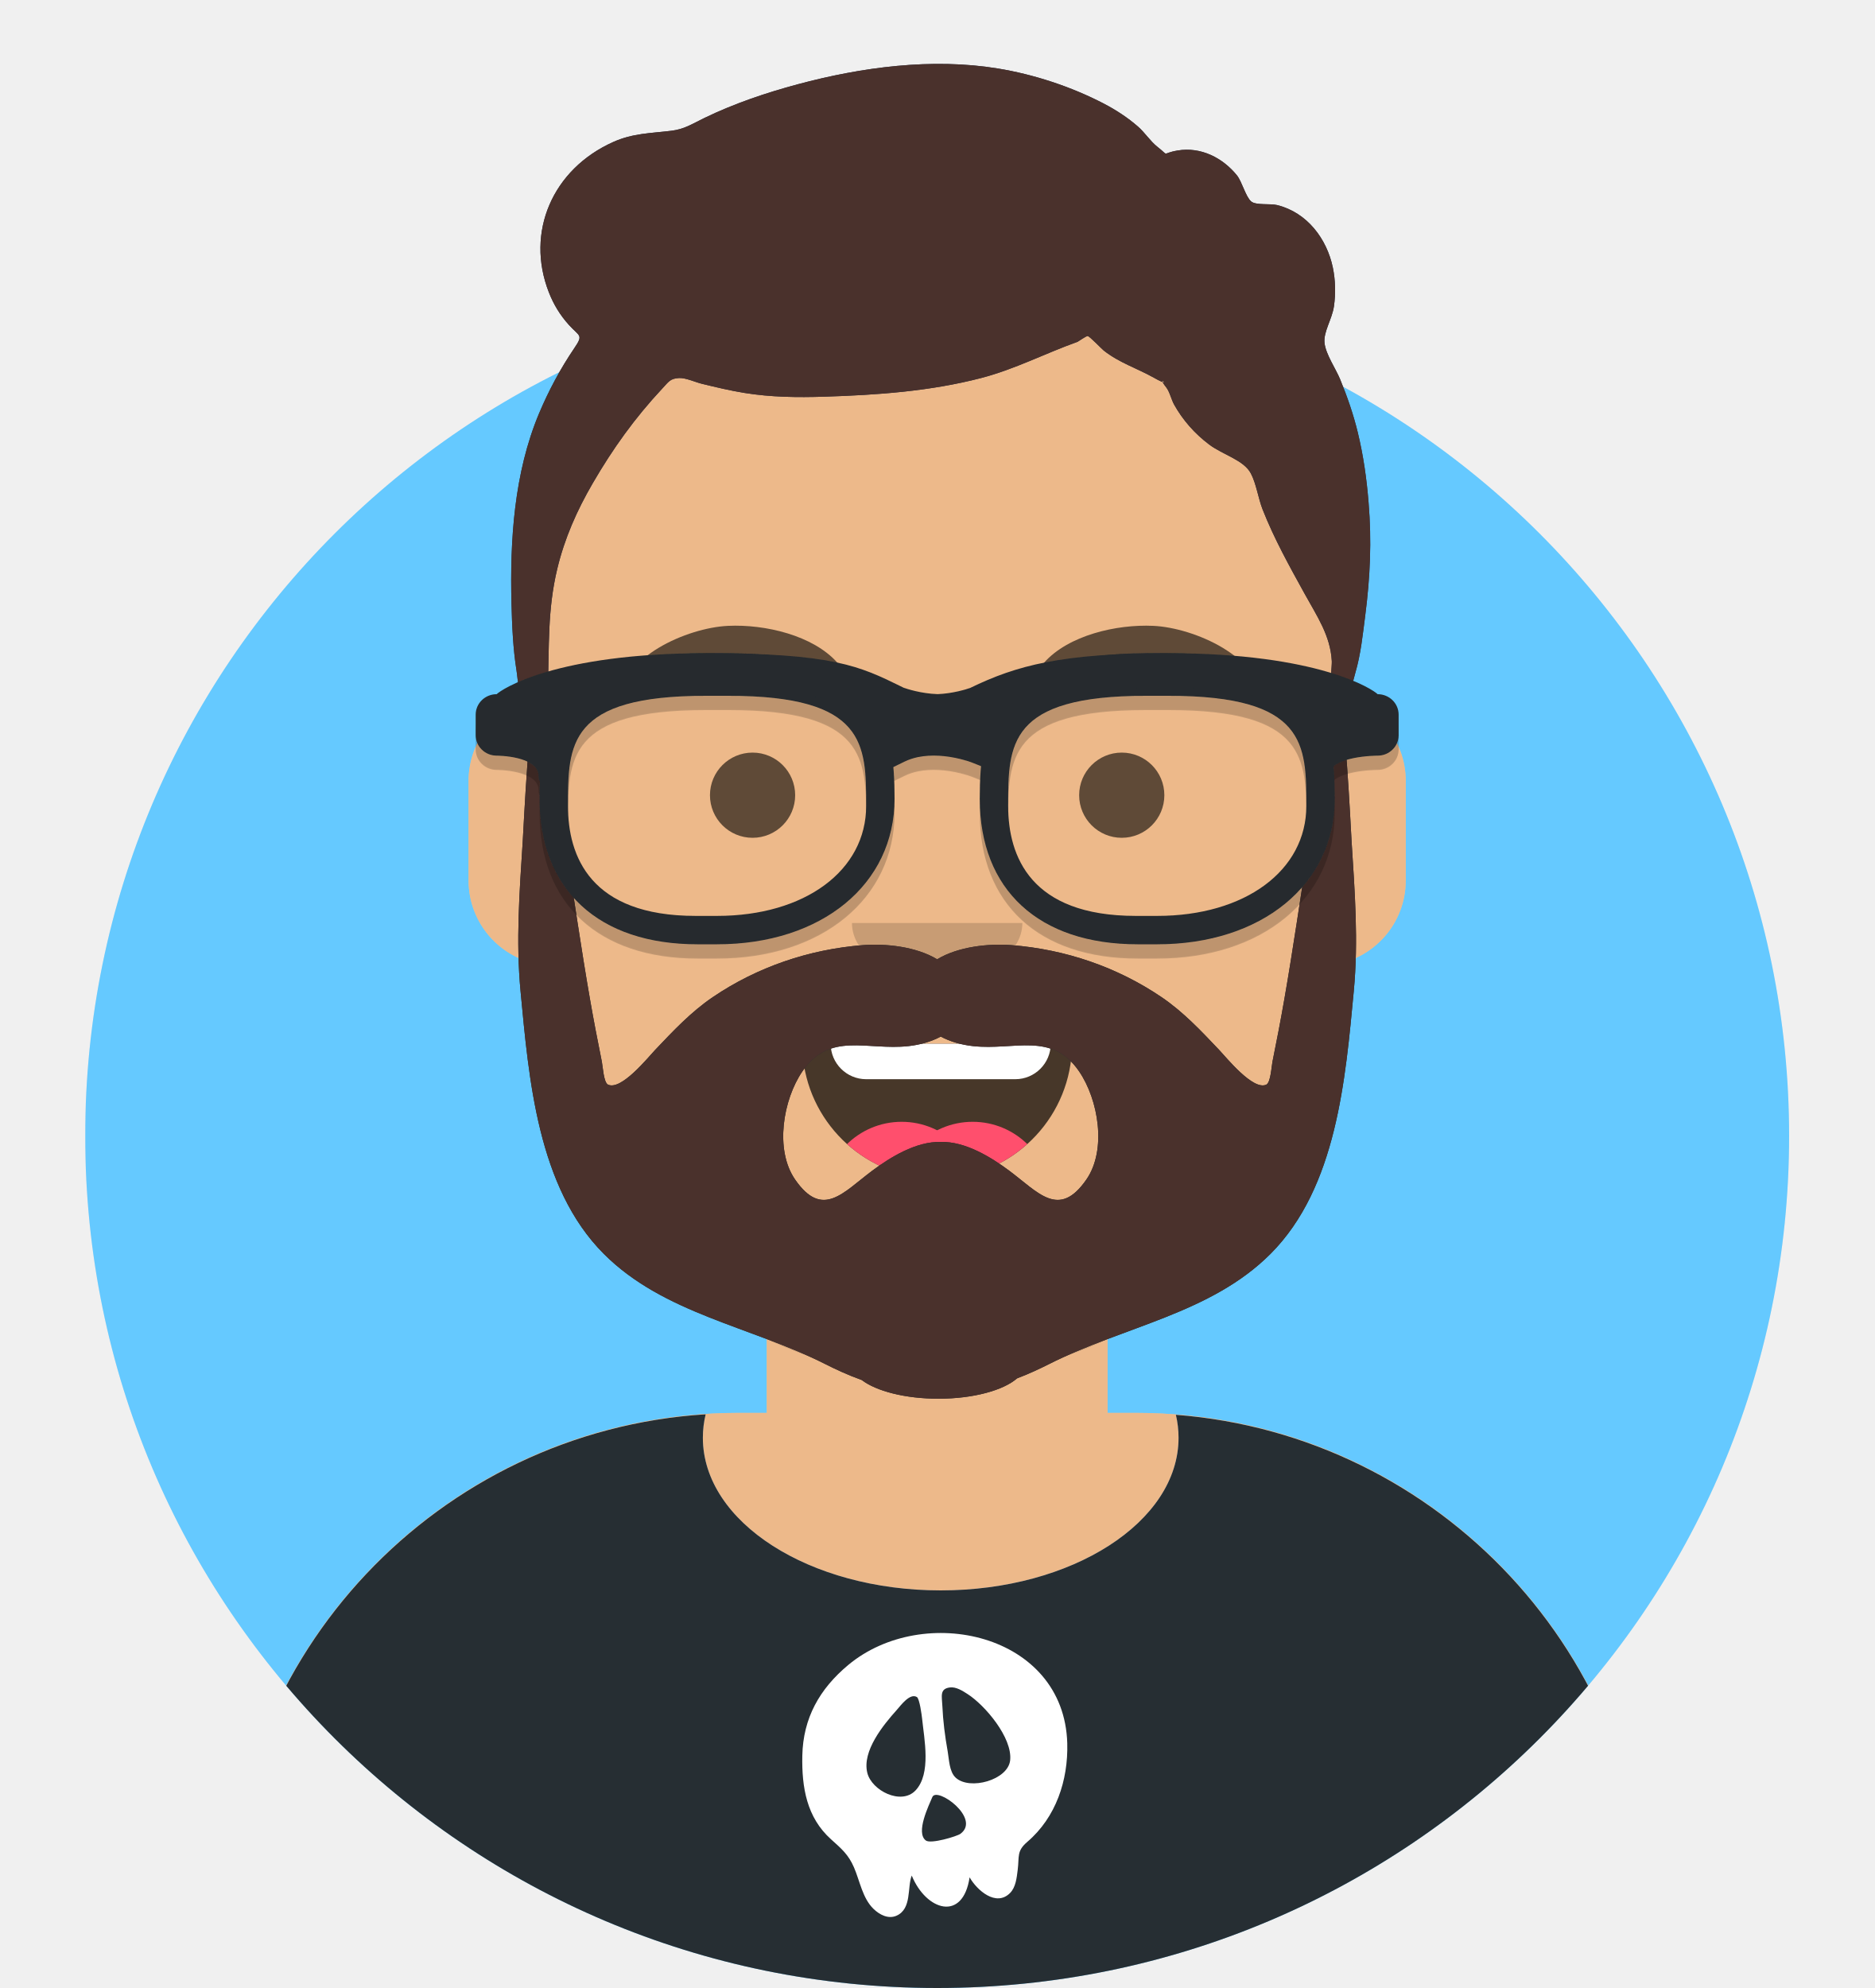
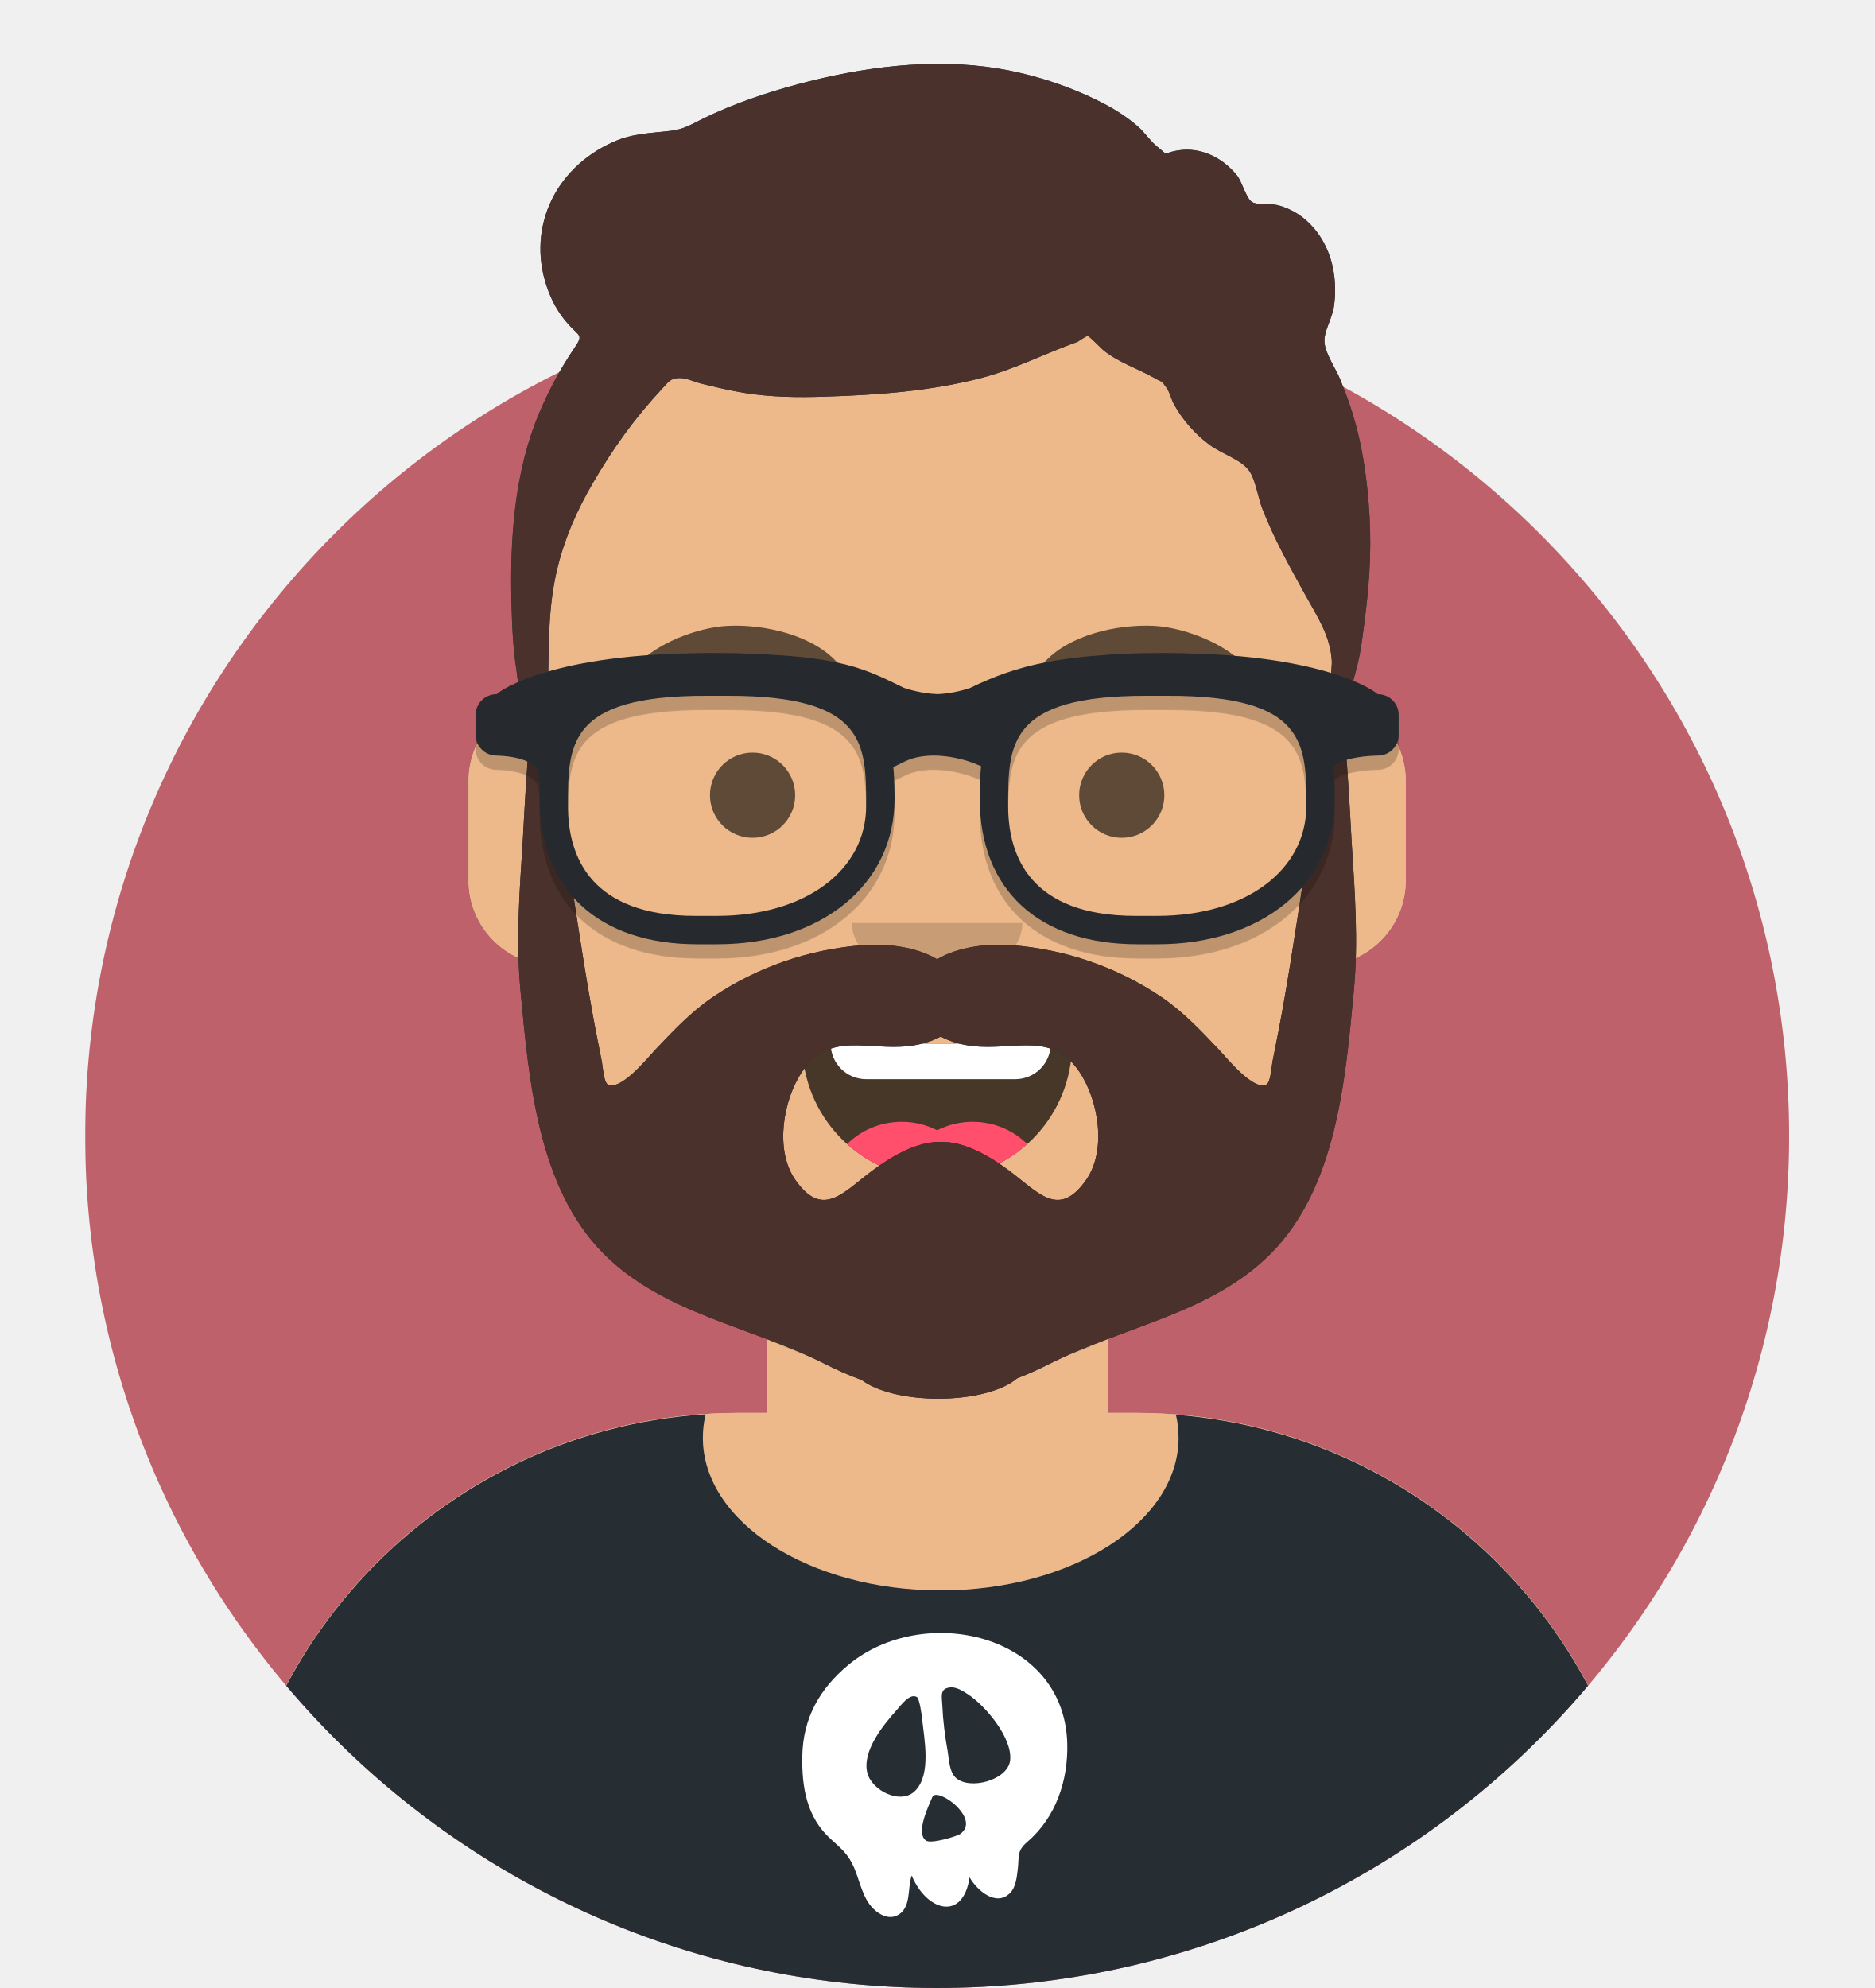
<svg xmlns="http://www.w3.org/2000/svg" xmlns:xlink="http://www.w3.org/1999/xlink" width="264px" height="280px" viewBox="0 0 264 280" version="1.1">
  <defs>
    <circle id="path-1" cx="120" cy="120" r="120" />
    <path d="M12,160 C12,226.274 65.726,280 132,280 C198.274,280 252,226.274 252,160 L264,160 L264,-1.42108547e-14 L-3.19744231e-14,-1.42108547e-14 L-3.19744231e-14,160 L12,160 Z" id="path-3" />
    <path d="M124,144.611 L124,163 L128,163 L128,163 C167.765,163 200,195.235 200,235 L200,244 L0,244 L0,235 C-4.86974701e-15,195.235 32.235,163 72,163 L72,163 L76,163 L76,144.611 C58.763,136.422 46.372,119.687 44.305,99.881 C38.48,99.058 34,94.052 34,88 L34,74 C34,68.054 38.325,63.118 44,62.166 L44,56 L44,56 C44,25.072 69.072,5.68137151e-15 100,0 L100,0 L100,0 C130.928,-5.68137151e-15 156,25.072 156,56 L156,62.166 C161.675,63.118 166,68.054 166,74 L166,88 C166,94.052 161.52,99.058 155.695,99.881 C153.628,119.687 141.237,136.422 124,144.611 Z" id="path-5" />
  </defs>
  <g id="Avataaar" stroke="none" stroke-width="1" fill="none" fill-rule="evenodd">
    <g transform="translate(-825, -1100)" id="Avataaar/Circle">
      <g transform="translate(825, 1100)">
        <g id="Circle" stroke-width="1" fill-rule="evenodd" transform="translate(12, 40)">
          <mask id="mask-2" fill="white">
            <use xlink:href="#path-1" />
          </mask>
          <use id="Circle-Background" fill="#E6E6E6" xlink:href="#path-1" />
-           <g id="Color/Palette/Blue-01" mask="url(#mask-2)" fill="#65C9FF">
+           <g id="Color/Palette/Blue-01" mask="url(#mask-2)" fill="#BF616A">
            <rect id="🖍Color" x="0" y="0" width="240" height="240" />
          </g>
        </g>
        <mask id="mask-4" fill="white">
          <use xlink:href="#path-3" />
        </mask>
        <g id="Mask" />
        <g id="Avataaar" stroke-width="1" fill-rule="evenodd" mask="url(#mask-4)">
          <g id="Body" transform="translate(32, 36)">
            <mask id="mask-6" fill="white">
              <use xlink:href="#path-5" />
            </mask>
            <use fill="#D0C6AC" xlink:href="#path-5" />
            <g id="Skin/👶🏽-03-Brown" mask="url(#mask-6)" fill="#EDB98A">
              <g transform="translate(-32, 0)" id="Color">
                <rect x="0" y="0" width="264" height="244" />
              </g>
            </g>
            <path d="M156,79 L156,102 C156,132.928 130.928,158 100,158 C69.072,158 44,132.928 44,102 L44,79 L44,94 C44,124.928 69.072,150 100,150 C130.928,150 156,124.928 156,94 L156,79 Z" id="Neck-Shadow" fill-opacity="0.1" fill="#000000" mask="url(#mask-6)" />
          </g>
          <g id="Clothing/Graphic-Shirt" transform="translate(0, 170)">
            <defs>
              <path d="M165.624,29.268 C202.76,32.137 232,63.18 232,101.052 L232,110 L32,110 L32,101.052 C32,62.835 61.775,31.572 99.393,29.197 C99.134,30.274 99,31.377 99,32.5 C99,44.374 113.998,54 132.5,54 C151.002,54 166,44.374 166,32.5 C166,31.402 165.872,30.322 165.624,29.268 Z" id="react-path-139" />
            </defs>
            <mask id="react-mask-140" fill="white">
              <use xlink:href="#react-path-139" />
            </mask>
            <use id="Clothes" fill="#E6E6E6" fill-rule="evenodd" xlink:href="#react-path-139" />
            <g id="Color/Palette/Gray-01" mask="url(#react-mask-140)" fill-rule="evenodd" fill="#262E33">
              <rect id="🖍Color" x="0" y="0" width="264" height="110" />
            </g>
            <g id="Clothing/Graphic/Skull" mask="url(#react-mask-140)" fill-rule="evenodd" fill="#FFFFFF">
              <g transform="translate(77, 58)" id="Fill-49">
                <path d="M65.282,19.929 C64.984,22.706 59.589,24.203 57.61,22.377 C56.698,21.535 56.683,19.803 56.482,18.675 C56.101,16.542 55.826,14.417 55.731,12.252 C55.673,10.927 55.325,9.867 56.775,9.67 C57.658,9.551 58.568,10.138 59.29,10.603 C61.737,12.176 65.62,16.741 65.282,19.929 M52.881,14.076 C53.166,16.901 54.201,21.815 51.946,24.181 C49.93,26.296 45.786,24.199 45.163,21.708 C44.39,18.619 47.438,14.927 49.308,12.839 C49.882,12.197 51.152,10.426 52.144,11.019 C52.526,11.246 52.837,13.63 52.881,14.076 M54.321,25.106 C54.968,23.583 61.234,28.125 58.274,30.285 C57.792,30.638 54.115,31.751 53.41,31.227 C51.925,30.124 53.841,26.263 54.321,25.106 M73.325,17.527 C72.882,2.051 53.065,-2.313 42.476,6.504 C38.427,9.876 36.113,14.004 36.007,19.283 C35.917,23.754 36.626,27.972 40.041,31.047 C41.522,32.38 42.5,33.196 43.286,35.017 C44.11,36.923 44.485,39.352 46.028,40.85 C46.879,41.675 48.118,42.342 49.294,41.809 C51.456,40.83 50.764,37.832 51.419,36.161 C53.456,41.129 58.63,42.714 59.569,36.41 C60.6,38.229 63.295,40.61 65.268,38.62 C66.081,37.8 66.203,36.471 66.341,35.393 C66.586,33.481 66.16,32.729 67.696,31.418 C71.735,27.968 73.469,22.746 73.325,17.527" />
              </g>
            </g>
          </g>
          <g id="Face" transform="translate(76, 82)" fill="#000000">
            <g id="Mouth/Smile" transform="translate(2, 52)">
              <defs>
                <path d="M35.118,15.128 C36.176,24.62 44.226,32 54,32 C63.804,32 71.874,24.574 72.892,15.04 C72.974,14.273 72.117,13 71.043,13 C56.149,13 44.738,13 37.087,13 C36.007,13 35.012,14.178 35.118,15.128 Z" id="react-path-151" />
              </defs>
              <mask id="react-mask-152" fill="white">
                <use xlink:href="#react-path-151" />
              </mask>
              <use id="Mouth" fill-opacity="0.7" fill="#000000" fill-rule="evenodd" xlink:href="#react-path-151" />
              <rect id="Teeth" fill="#FFFFFF" fill-rule="evenodd" mask="url(#react-mask-152)" x="39" y="2" width="31" height="16" rx="5" />
              <g id="Tongue" stroke-width="1" fill-rule="evenodd" mask="url(#react-mask-152)" fill="#FF4F6D">
                <g transform="translate(38, 24)">
                  <circle cx="11" cy="11" r="11" />
                  <circle cx="21" cy="11" r="11" />
                </g>
              </g>
            </g>
            <g id="Nose/Default" transform="translate(28, 40)" fill-opacity="0.16">
              <path d="M16,8 C16,12.418 21.373,16 28,16 L28,16 C34.627,16 40,12.418 40,8" id="Nose" />
            </g>
            <g id="Eyes/Default-😀" transform="translate(0, 8)" fill-opacity="0.6">
              <circle id="Eye" cx="30" cy="22" r="6" />
              <circle id="Eye" cx="82" cy="22" r="6" />
            </g>
            <g id="Eyebrow/Natural/Default-Natural" fill-opacity="0.6">
              <path d="M26.039,6.21 C20.278,6.983 11.293,12.005 12.044,17.818 C12.069,18.008 12.357,18.067 12.481,17.908 C14.967,14.72 34.193,10.037 41.194,11.015 C41.835,11.104 42.258,10.443 41.821,10.03 C38.077,6.495 31.2,5.512 26.039,6.21" id="Eyebrow" transform="translate(27, 12) rotate(5) translate(-27, -12) " />
              <path d="M85.039,6.21 C79.278,6.983 70.293,12.005 71.044,17.818 C71.069,18.008 71.357,18.067 71.481,17.908 C73.967,14.72 93.193,10.037 100.194,11.015 C100.835,11.104 101.258,10.443 100.821,10.03 C97.077,6.495 90.2,5.512 85.039,6.21" id="Eyebrow" transform="translate(86, 12) scale(-1, 1) rotate(5) translate(-86, -12) " />
            </g>
          </g>
          <g id="Top" stroke-width="1" fill-rule="evenodd">
            <defs>
              <rect id="react-path-105" x="0" y="0" width="264" height="280" />
              <path d="M94.252,52.022 C94.375,51.968 94.07,51.947 93.336,51.96 C94.228,51.958 94.533,51.979 94.252,52.022 M86.117,36.302 C86.115,36.282 86.134,36.453 86.117,36.302 M193.765,70.766 C193.501,67.449 193.033,64.152 192.247,60.911 C191.622,58.335 190.769,55.878 189.76,53.42 C189.151,51.935 187.728,49.896 187.56,48.294 C187.395,46.717 188.627,44.969 188.889,43.132 C189.144,41.345 189.101,39.465 188.734,37.694 C187.901,33.671 185.14,29.93 180.877,28.881 C179.925,28.647 177.913,28.936 177.241,28.382 C176.47,27.746 175.933,25.581 175.235,24.712 C173.244,22.236 170.14,20.642 166.866,21.198 C164.455,21.607 165.839,22.105 164.032,20.686 C163.027,19.898 162.276,18.693 161.3,17.839 C159.833,16.556 158.15,15.458 156.408,14.557 C151.851,12.199 146.654,10.485 141.564,9.649 C132.279,8.125 122.369,9.454 113.369,11.869 C108.89,13.07 104.382,14.595 100.222,16.612 C98.439,17.476 97.409,18.194 95.549,18.42 C92.621,18.777 90.14,18.759 87.366,20.001 C78.83,23.823 74.985,32.69 78.307,41.175 C78.975,42.882 79.88,44.38 81.127,45.759 C82.647,47.439 83.198,47.109 81.888,49.041 C79.929,51.931 78.278,55.013 76.933,58.213 C73.404,66.615 72.814,76.077 73.044,85.037 C73.124,88.174 73.259,91.35 73.753,94.456 C73.967,95.801 74.027,98.329 75.035,99.327 C75.547,99.833 76.276,100.115 77.004,99.914 C78.713,99.44 78.125,98.179 78.165,97.008 C78.365,91.124 78.095,85.919 79.494,80.106 C80.528,75.812 82.25,71.911 84.483,68.071 C87.321,63.187 90.386,58.898 94.29,54.716 C95.207,53.732 95.408,53.315 96.639,53.244 C97.571,53.19 98.934,53.828 99.84,54.049 C101.838,54.536 103.839,55.017 105.873,55.345 C109.613,55.948 113.317,55.989 117.09,55.87 C124.516,55.638 131.975,55.117 139.175,53.247 C143.957,52.005 148.197,49.776 152.777,48.142 C152.859,48.113 154.007,47.295 154.208,47.328 C154.489,47.375 156.185,49.154 156.471,49.378 C158.697,51.124 161.138,51.857 163.541,53.208 C166.505,54.875 163.635,52.49 165.269,54.567 C165.746,55.172 165.99,56.293 166.372,56.978 C167.588,59.161 169.28,61.08 171.303,62.602 C173.258,64.073 176.196,64.783 177.193,66.697 C177.962,68.174 178.221,70.181 178.841,71.758 C180.469,75.893 182.618,79.749 184.767,83.644 C186.499,86.783 188.392,89.525 188.585,93.112 C188.652,94.36 187.464,101.849 190.358,99.572 C190.787,99.234 191.711,95.416 191.901,94.768 C192.673,92.135 192.947,89.387 193.296,86.682 C193.99,81.302 194.219,76.184 193.765,70.766" id="react-path-104" />
              <filter x="-0.8%" y="-2.0%" width="101.5%" height="108.0%" filterUnits="objectBoundingBox" id="react-filter-101">
                <feOffset dx="0" dy="2" in="SourceAlpha" result="shadowOffsetOuter1" />
                <feColorMatrix values="0 0 0 0 0   0 0 0 0 0   0 0 0 0 0  0 0 0 0.16 0" type="matrix" in="shadowOffsetOuter1" result="shadowMatrixOuter1" />
                <feMerge>
                  <feMergeNode in="shadowMatrixOuter1" />
                  <feMergeNode in="SourceGraphic" />
                </feMerge>
              </filter>
            </defs>
            <mask id="react-mask-103" fill="white">
              <use xlink:href="#react-path-105" />
            </mask>
            <g id="Mask" />
            <g id="Top/Short-Hair/Short-Curly" mask="url(#react-mask-103)">
              <g transform="translate(-1, 0)">
                <g id="Facial-Hair/Beard-Medium" transform="translate(49, 72)">
                  <defs>
                    <path d="M105.018,94.13 C101.15,99.721 98.258,95.947 94.137,92.876 C91.657,91.027 87.961,88.728 84.504,88.841 C81.048,88.728 77.352,91.027 74.871,92.876 C70.751,95.947 67.858,99.721 63.991,94.13 C61.088,89.932 62.303,82.874 65.015,78.903 C68.874,73.251 74.109,75.985 79.962,75.34 C81.554,75.165 83.153,74.723 84.504,74 C85.856,74.723 87.455,75.165 89.046,75.34 C94.9,75.985 100.135,73.251 103.994,78.903 C106.706,82.874 107.92,89.932 105.018,94.13 M140.391,26 C136.967,40.075 135.393,54.434 132.91,68.671 C132.393,71.639 131.826,74.596 131.225,77.55 C131.098,78.17 130.974,80.473 130.363,80.764 C128.512,81.648 124.739,76.947 123.73,75.885 C121.197,73.219 118.685,70.529 115.599,68.437 C109.365,64.21 102.065,61.711 94.47,61.118 C91.292,60.869 86.995,61.303 84,63.11 C81.005,61.303 76.708,60.869 73.53,61.118 C65.934,61.711 58.635,64.21 52.4,68.437 C49.315,70.529 46.803,73.219 44.269,75.885 C43.261,76.947 39.488,81.648 37.637,80.764 C37.026,80.473 36.902,78.17 36.775,77.55 C36.174,74.596 35.607,71.639 35.09,68.671 C32.607,54.434 31.034,40.075 27.609,26 C26.613,26 25.739,44.748 25.627,46.495 C25.175,53.589 24.646,60.525 25.322,67.626 C26.486,79.875 27.699,95.234 37.033,104.588 C45.466,113.039 57.71,114.806 68.271,120.141 C69.631,120.828 71.435,121.676 73.38,122.371 C75.429,123.934 79.493,125 84.174,125 C89.085,125 93.316,123.827 95.254,122.138 C96.955,121.493 98.518,120.753 99.729,120.141 C110.289,114.805 122.534,113.039 130.967,104.588 C140.301,95.234 141.514,79.875 142.679,67.626 C143.353,60.525 142.825,53.589 142.373,46.495 C142.261,44.748 141.387,26 140.391,26 Z" id="react-path-130" />
                  </defs>
                  <mask id="react-mask-129" fill="white">
                    <use xlink:href="#react-path-130" />
                  </mask>
                  <use id="Beardness" fill="#252E32" fill-rule="evenodd" xlink:href="#react-path-130" />
                  <g id="Color/Hair/Brown" mask="url(#react-mask-129)" fill="#4A312C">
                    <g transform="translate(-32, 0)" id="Color">
                      <rect x="0" y="0" width="264" height="244" />
                    </g>
                  </g>
                </g>
                <mask id="react-mask-102" fill="white">
                  <use xlink:href="#react-path-104" />
                </mask>
                <use id="Short-Hair" stroke="none" fill="#28354B" fill-rule="evenodd" xlink:href="#react-path-104" />
                <g id="Skin/👶🏽-03-Brown" mask="url(#react-mask-102)" fill="#4A312C">
                  <g transform="translate(0, 0) " id="Color">
                    <rect x="0" y="0" width="264" height="280" />
                  </g>
                </g>
                <g id="Top/_Resources/Prescription-02" fill="none" transform="translate(62, 85)" stroke-width="1">
                  <defs>
                    <filter x="-0.8%" y="-2.4%" width="101.5%" height="109.8%" filterUnits="objectBoundingBox" id="react-filter-116">
                      <feOffset dx="0" dy="2" in="SourceAlpha" result="shadowOffsetOuter1" />
                      <feColorMatrix values="0 0 0 0 0   0 0 0 0 0   0 0 0 0 0  0 0 0 0.2 0" type="matrix" in="shadowOffsetOuter1" result="shadowMatrixOuter1" />
                      <feMerge>
                        <feMergeNode in="shadowMatrixOuter1" />
                        <feMergeNode in="SourceGraphic" />
                      </feMerge>
                    </filter>
                  </defs>
                  <g id="Wayfarers" filter="url(#react-filter-116)" transform="translate(6, 7)" fill="#252C2F">
                    <path d="M34,41 L31.242,41 C17.315,41 9,33.336 9,20.5 C9,10.127 10.817,0 32.53,0 L35.47,0 C57.183,0 59,10.127 59,20.5 C59,32.569 48.721,41 34,41 Z M32.385,6 C13,6 13,12.841 13,21.502 C13,28.572 16.116,37 30.971,37 L34,37 C46.365,37 55,30.627 55,21.502 C55,12.841 55,6 35.615,6 L32.385,6 Z" id="Left" fill-rule="nonzero" />
                    <path d="M96,41 L93.242,41 C79.315,41 71,33.336 71,20.5 C71,10.127 72.817,0 94.53,0 L97.47,0 C119.183,0 121,10.127 121,20.5 C121,32.569 110.721,41 96,41 Z M94.385,6 C75,6 75,12.841 75,21.502 C75,28.572 78.119,37 92.971,37 L96,37 C108.365,37 117,30.627 117,21.502 C117,12.841 117,6 97.615,6 L94.385,6 Z" id="Right" fill-rule="nonzero" />
                    <path d="M2.955,5.772 C3.646,5.096 11.21,0 32.5,0 C50.351,0 54.13,1.853 59.85,4.652 L60.269,4.859 C60.667,4.999 62.7,5.69 65.079,5.766 C67.246,5.673 69.1,5.085 69.642,4.897 C76.17,1.722 82.561,0 97.5,0 C118.79,0 126.354,5.096 127.045,5.772 C128.679,5.772 130,7.062 130,8.657 L130,11.543 C130,13.139 128.679,14.429 127.045,14.429 C127.045,14.429 120.144,14.429 120.144,17.315 C120.144,20.2 118.182,13.139 118.182,11.543 L118.182,8.732 C114.579,7.353 108.128,4.786 97.5,4.786 C85.658,4.786 79.761,6.886 74.702,8.971 L74.759,9.108 L74.756,11.094 L72.539,16.444 L69.8,15.361 C69.556,15.264 69.028,15.09 68.296,14.91 C66.256,14.407 64.159,14.254 62.304,14.634 C61.624,14.774 60.992,14.984 60.413,15.267 L57.77,16.558 L55.127,11.396 L55.244,9.102 L55.325,8.907 C50.962,6.874 46.939,4.786 32.5,4.786 C21.872,4.786 15.422,7.352 11.818,8.731 L11.818,11.543 C11.818,13.139 8.864,20.2 8.864,17.315 C8.864,14.429 2.955,14.429 2.955,14.429 C1.324,14.429 0,13.139 0,11.543 L0,8.657 C0,7.062 1.324,5.772 2.955,5.772 Z" id="Stuff" fill-rule="nonzero" />
                  </g>
                </g>
              </g>
            </g>
          </g>
        </g>
      </g>
    </g>
  </g>
</svg>
